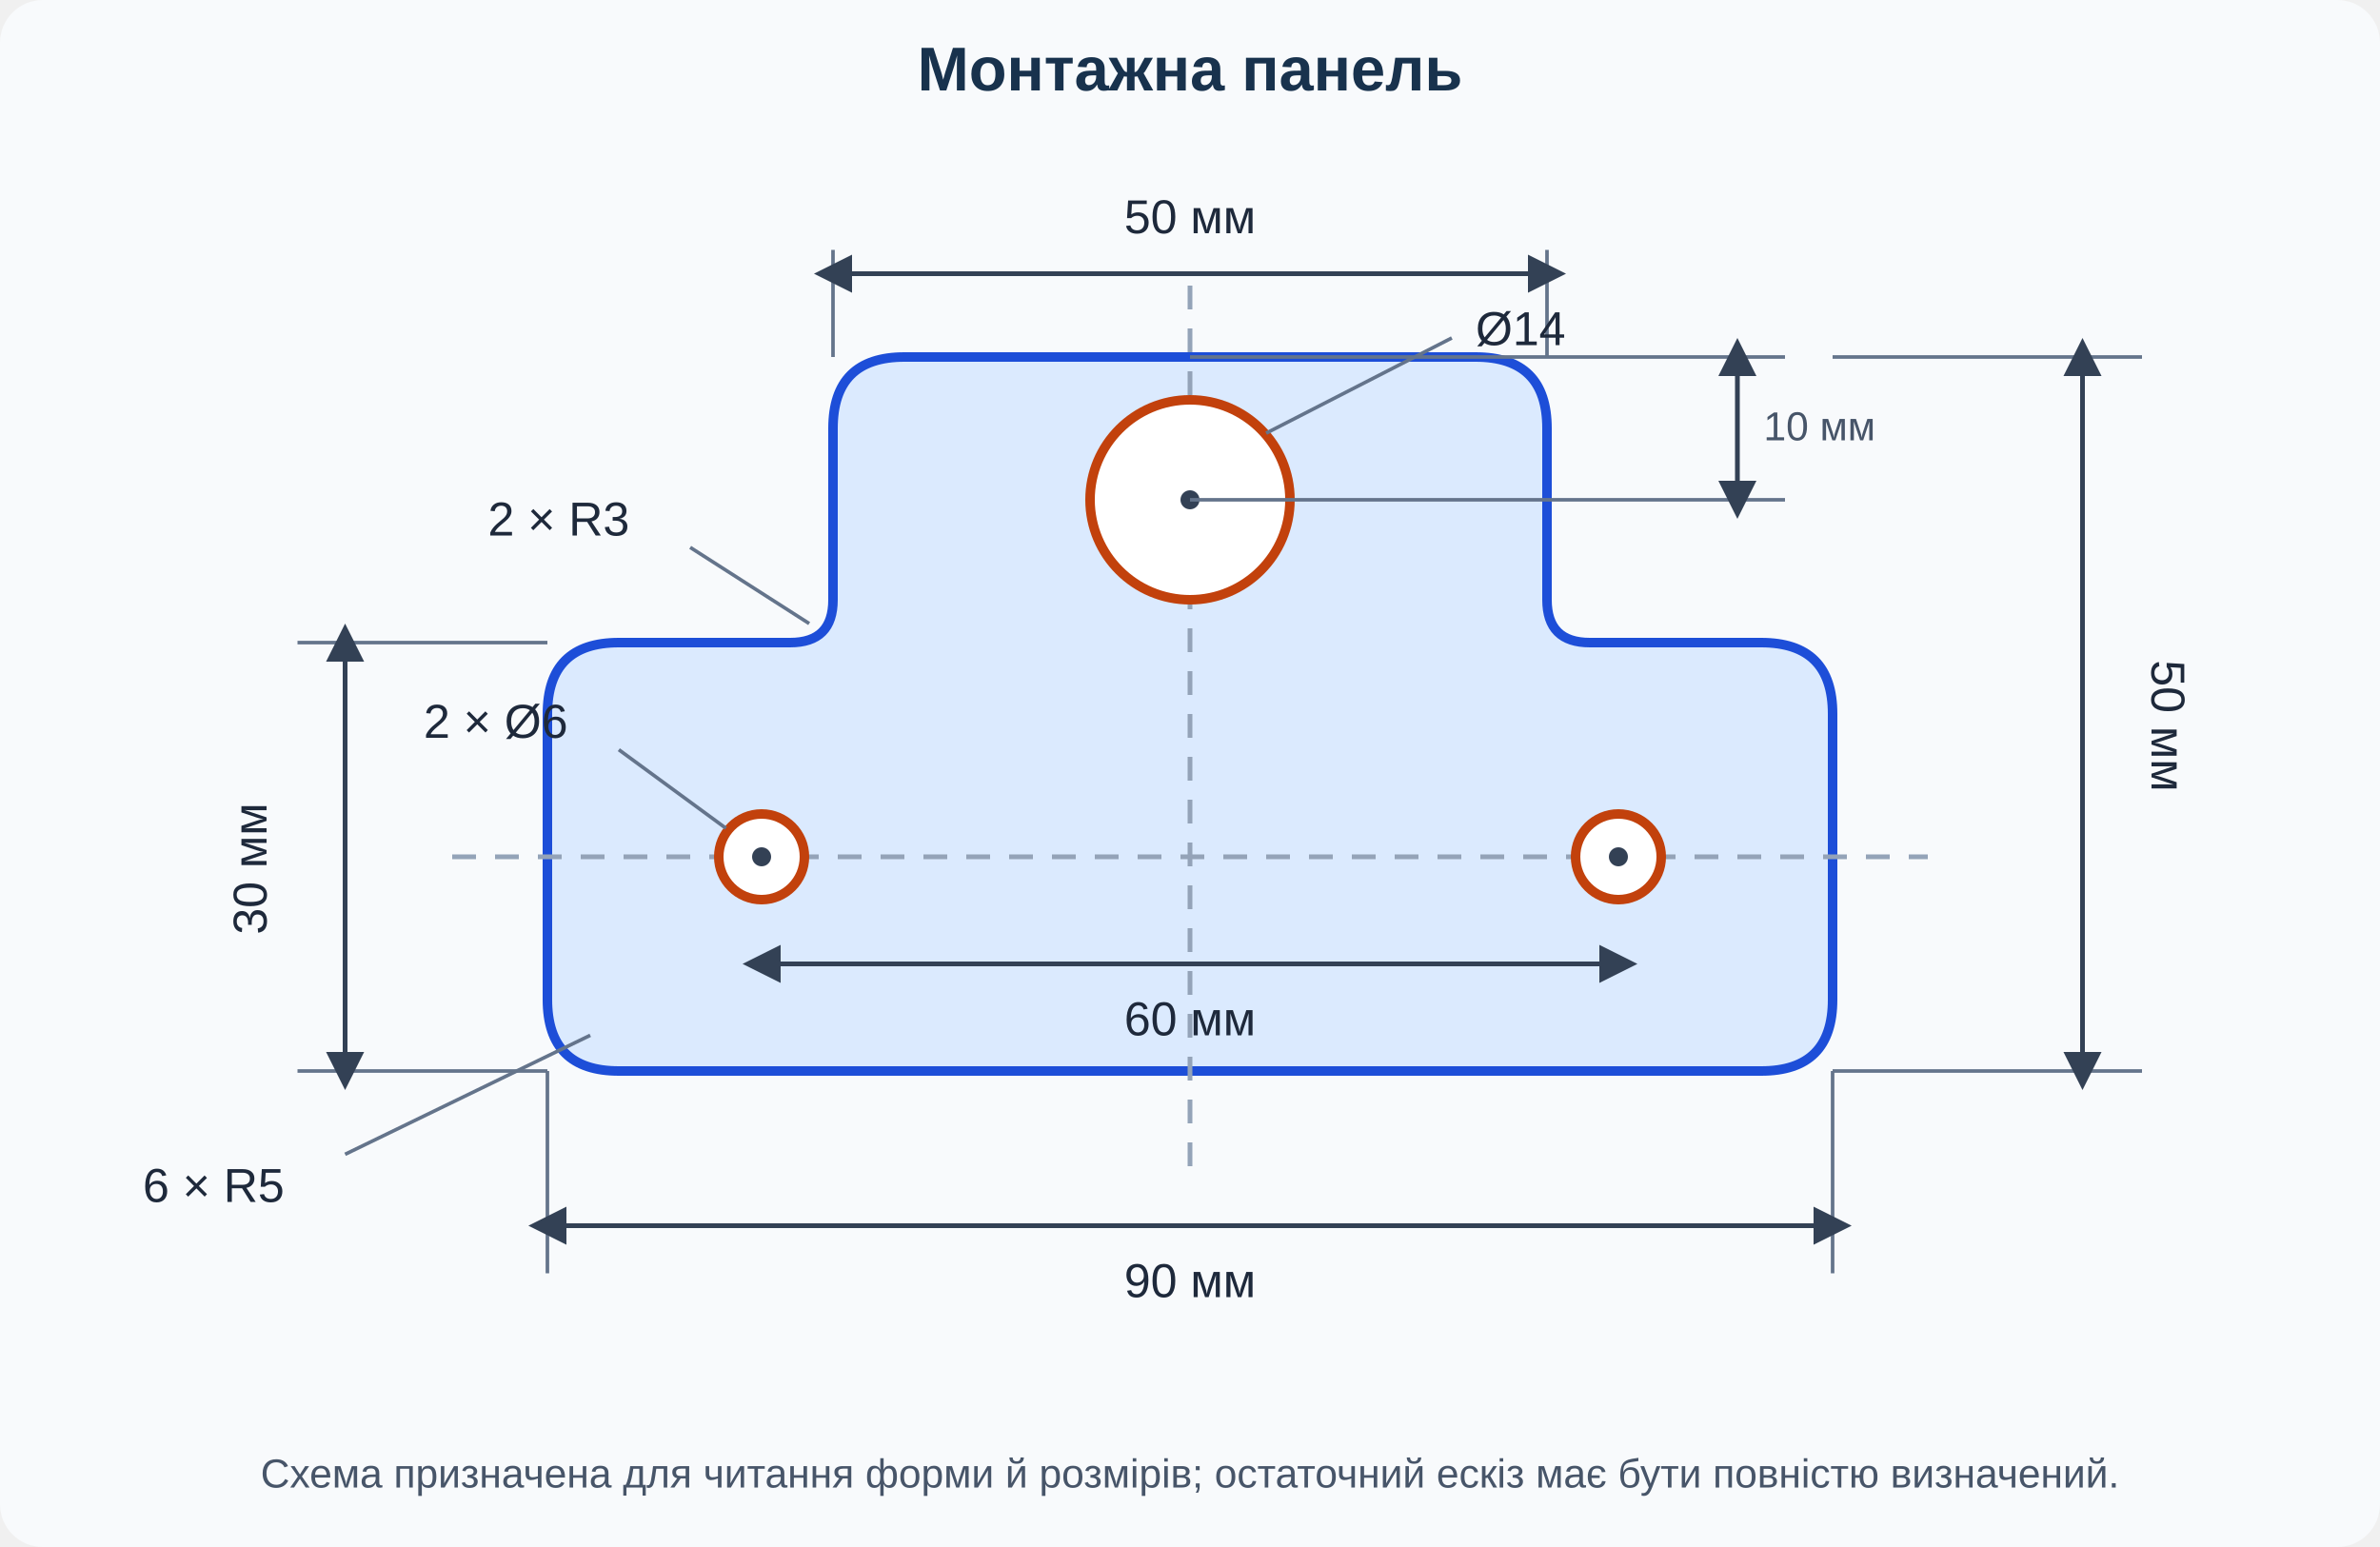
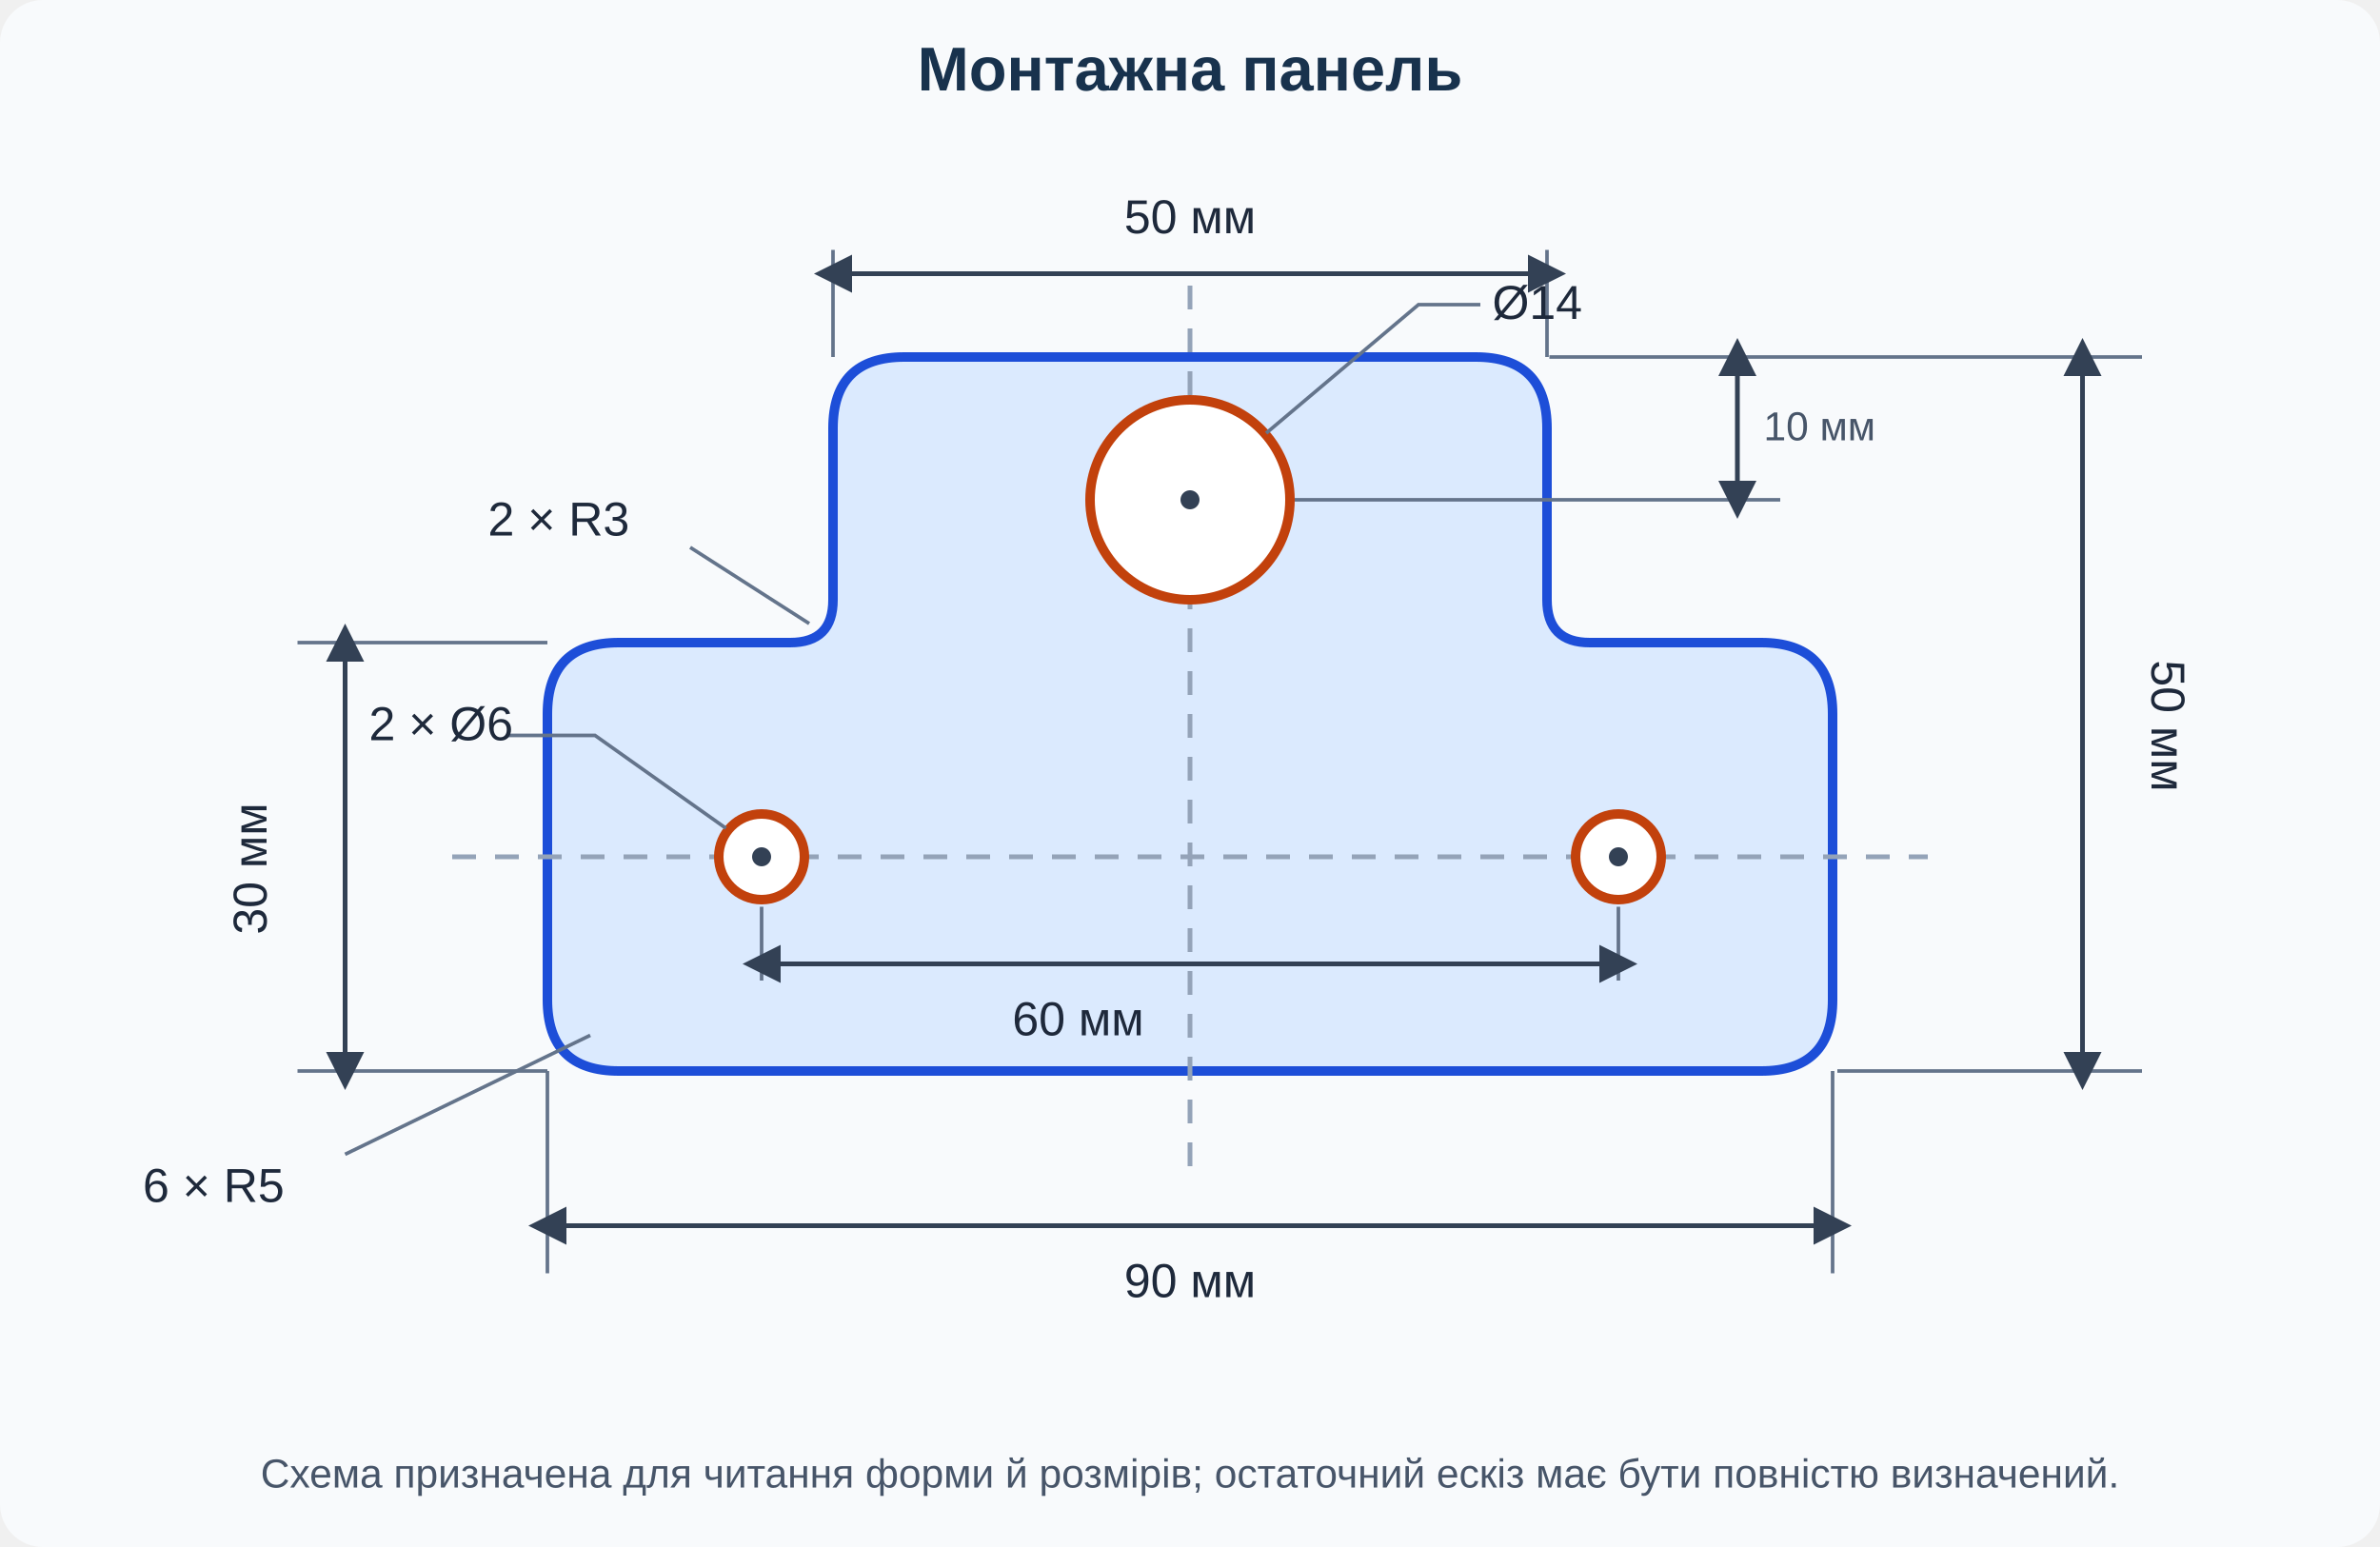
<svg xmlns="http://www.w3.org/2000/svg" viewBox="0 0 1000 650" role="img" aria-labelledby="title desc">
  <defs>
    <marker id="arrow" markerWidth="8" markerHeight="8" refX="4" refY="4" orient="auto-start-reverse">
      <path d="M0,0 L8,4 L0,8 Z" fill="#334155" />
    </marker>
-     <style>
-       .outline { fill: #dbeafe; stroke: #1d4ed8; stroke-width: 4; }
-       .hole { fill: #fff; stroke: #c2410c; stroke-width: 4; }
-       .axis { fill: none; stroke: #94a3b8; stroke-width: 2; stroke-dasharray: 10 8; }
-       .dim { fill: none; stroke: #334155; stroke-width: 2; marker-start: url(#arrow); marker-end: url(#arrow); }
-       .ext { stroke: #64748b; stroke-width: 1.5; }
-       .label { font: 20px Arial, sans-serif; fill: #1e293b; }
-       .small { font: 17px Arial, sans-serif; fill: #475569; }
-     </style>
  </defs>
  <rect width="1000" height="650" rx="18" fill="#f8fafc" />
  <text x="500" y="38" text-anchor="middle" font-family="Arial, sans-serif" font-size="26" font-weight="bold" fill="#18324d">Монтажна панель</text>
-   <path class="outline" d="M260 450 Q230 450 230 420 L230 300 Q230 270 260 270 H332 Q350 270 350 252 V180 Q350 150 380 150 H620 Q650 150 650 180 V252 Q650 270 668 270 H740 Q770 270 770 300 V420 Q770 450 740 450 Z" />
-   <path class="axis" d="M190 360 H810 M500 120 V490" />
-   <circle class="hole" cx="320" cy="360" r="18" />
-   <circle class="hole" cx="680" cy="360" r="18" />
-   <circle class="hole" cx="500" cy="210" r="42" />
+   <path fill="#dbeafe" stroke="#1d4ed8" stroke-width="4" d="M260 450 Q230 450 230 420 L230 300 Q230 270 260 270 H332 Q350 270 350 252 V180 Q350 150 380 150 H620 Q650 150 650 180 V252 Q650 270 668 270 H740 Q770 270 770 300 V420 Q770 450 740 450 Z" />
+   <path fill="none" stroke="#94a3b8" stroke-width="2" stroke-dasharray="10 8" d="M190 360 H810 M500 120 V490" />
+   <circle fill="#fff" stroke="#c2410c" stroke-width="4" cx="320" cy="360" r="18" />
+   <circle fill="#fff" stroke="#c2410c" stroke-width="4" cx="680" cy="360" r="18" />
+   <circle fill="#fff" stroke="#c2410c" stroke-width="4" cx="500" cy="210" r="42" />
  <circle cx="320" cy="360" r="4" fill="#334155" />
  <circle cx="680" cy="360" r="4" fill="#334155" />
  <circle cx="500" cy="210" r="4" fill="#334155" />
-   <path class="ext" d="M230 450 V535 M770 450 V535" />
-   <path class="dim" d="M230 515 H770" />
-   <text class="label" x="500" y="545" text-anchor="middle">90 мм</text>
-   <path class="ext" d="M770 150 H900 M770 450 H900" />
-   <path class="dim" d="M875 150 V450" />
-   <text class="label" x="904" y="305" transform="rotate(90 904 305)" text-anchor="middle">50 мм</text>
-   <path class="ext" d="M350 150 V105 M650 150 V105" />
-   <path class="dim" d="M350 115 H650" />
-   <text class="label" x="500" y="98" text-anchor="middle">50 мм</text>
-   <path class="ext" d="M230 270 H125 M230 450 H125" />
-   <path class="dim" d="M145 270 V450" />
-   <text class="label" x="112" y="365" transform="rotate(-90 112 365)" text-anchor="middle">30 мм</text>
-   <path class="dim" d="M320 405 H680" />
-   <text class="label" x="500" y="435" text-anchor="middle">60 мм</text>
-   <path class="ext" d="M305 348 L260 315" />
-   <text class="label" x="178" y="310">2 × Ø6</text>
-   <path class="ext" d="M532 182 L610 142" />
-   <text class="label" x="620" y="145">Ø14</text>
-   <path class="ext" d="M248 435 L145 485" />
-   <text class="label" x="60" y="505">6 × R5</text>
-   <path class="ext" d="M340 262 L290 230" />
-   <text class="label" x="205" y="225">2 × R3</text>
-   <path class="ext" d="M500 150 H750 M500 210 H750" />
-   <path class="dim" d="M730 150 V210" />
-   <text class="small" x="741" y="185">10 мм</text>
-   <text class="small" x="500" y="625" text-anchor="middle">Схема призначена для читання форми й розмірів; остаточний ескіз має бути повністю визначений.</text>
+   <path fill="none" stroke="#64748b" stroke-width="1.5" d="M230 450 V535 M770 450 V535" />
+   <path fill="none" stroke="#334155" stroke-width="2" marker-start="url(#arrow)" marker-end="url(#arrow)" d="M230 515 H770" />
+   <text font-family="Arial, sans-serif" font-size="20" fill="#1e293b" x="500" y="545" text-anchor="middle">90 мм</text>
+   <path fill="none" stroke="#64748b" stroke-width="1.5" d="M651 150 H900 M772 450 H900" />
+   <path fill="none" stroke="#334155" stroke-width="2" marker-start="url(#arrow)" marker-end="url(#arrow)" d="M875 150 V450" />
+   <text font-family="Arial, sans-serif" font-size="20" fill="#1e293b" x="904" y="305" transform="rotate(90 904 305)" text-anchor="middle">50 мм</text>
+   <path fill="none" stroke="#64748b" stroke-width="1.5" d="M350 150 V105 M650 150 V105" />
+   <path fill="none" stroke="#334155" stroke-width="2" marker-start="url(#arrow)" marker-end="url(#arrow)" d="M350 115 H650" />
+   <text font-family="Arial, sans-serif" font-size="20" fill="#1e293b" x="500" y="98" text-anchor="middle">50 мм</text>
+   <path fill="none" stroke="#64748b" stroke-width="1.5" d="M230 270 H125 M230 450 H125" />
+   <path fill="none" stroke="#334155" stroke-width="2" marker-start="url(#arrow)" marker-end="url(#arrow)" d="M145 270 V450" />
+   <text font-family="Arial, sans-serif" font-size="20" fill="#1e293b" x="112" y="365" transform="rotate(-90 112 365)" text-anchor="middle">30 мм</text>
+   <path fill="none" stroke="#64748b" stroke-width="1.5" d="M320 381V412 M680 381V412" />
+   <path fill="none" stroke="#334155" stroke-width="2" marker-start="url(#arrow)" marker-end="url(#arrow)" d="M320 405 H680" />
+   <text font-family="Arial, sans-serif" font-size="20" fill="#1e293b" x="453" y="435" text-anchor="middle">60 мм</text>
+   <path fill="none" stroke="#64748b" stroke-width="1.5" d="M305 348 L250 309 H213" />
+   <text font-family="Arial, sans-serif" font-size="20" fill="#1e293b" x="155" y="311">2 × Ø6</text>
+   <path fill="none" stroke="#64748b" stroke-width="1.5" d="M532 182 L596 128 H622" />
+   <text font-family="Arial, sans-serif" font-size="20" fill="#1e293b" x="627" y="134">Ø14</text>
+   <path fill="none" stroke="#64748b" stroke-width="1.5" d="M248 435 L145 485" />
+   <text font-family="Arial, sans-serif" font-size="20" fill="#1e293b" x="60" y="505">6 × R5</text>
+   <path fill="none" stroke="#64748b" stroke-width="1.5" d="M340 262 L290 230" />
+   <text font-family="Arial, sans-serif" font-size="20" fill="#1e293b" x="205" y="225">2 × R3</text>
+   <path fill="none" stroke="#64748b" stroke-width="1.5" d="M544 210 H748" />
+   <path fill="none" stroke="#334155" stroke-width="2" marker-start="url(#arrow)" marker-end="url(#arrow)" d="M730 150 V210" />
+   <text font-family="Arial, sans-serif" font-size="17" fill="#475569" x="741" y="185">10 мм</text>
+   <text font-family="Arial, sans-serif" font-size="17" fill="#475569" x="500" y="625" text-anchor="middle">Схема призначена для читання форми й розмірів; остаточний ескіз має бути повністю визначений.</text>
</svg>
